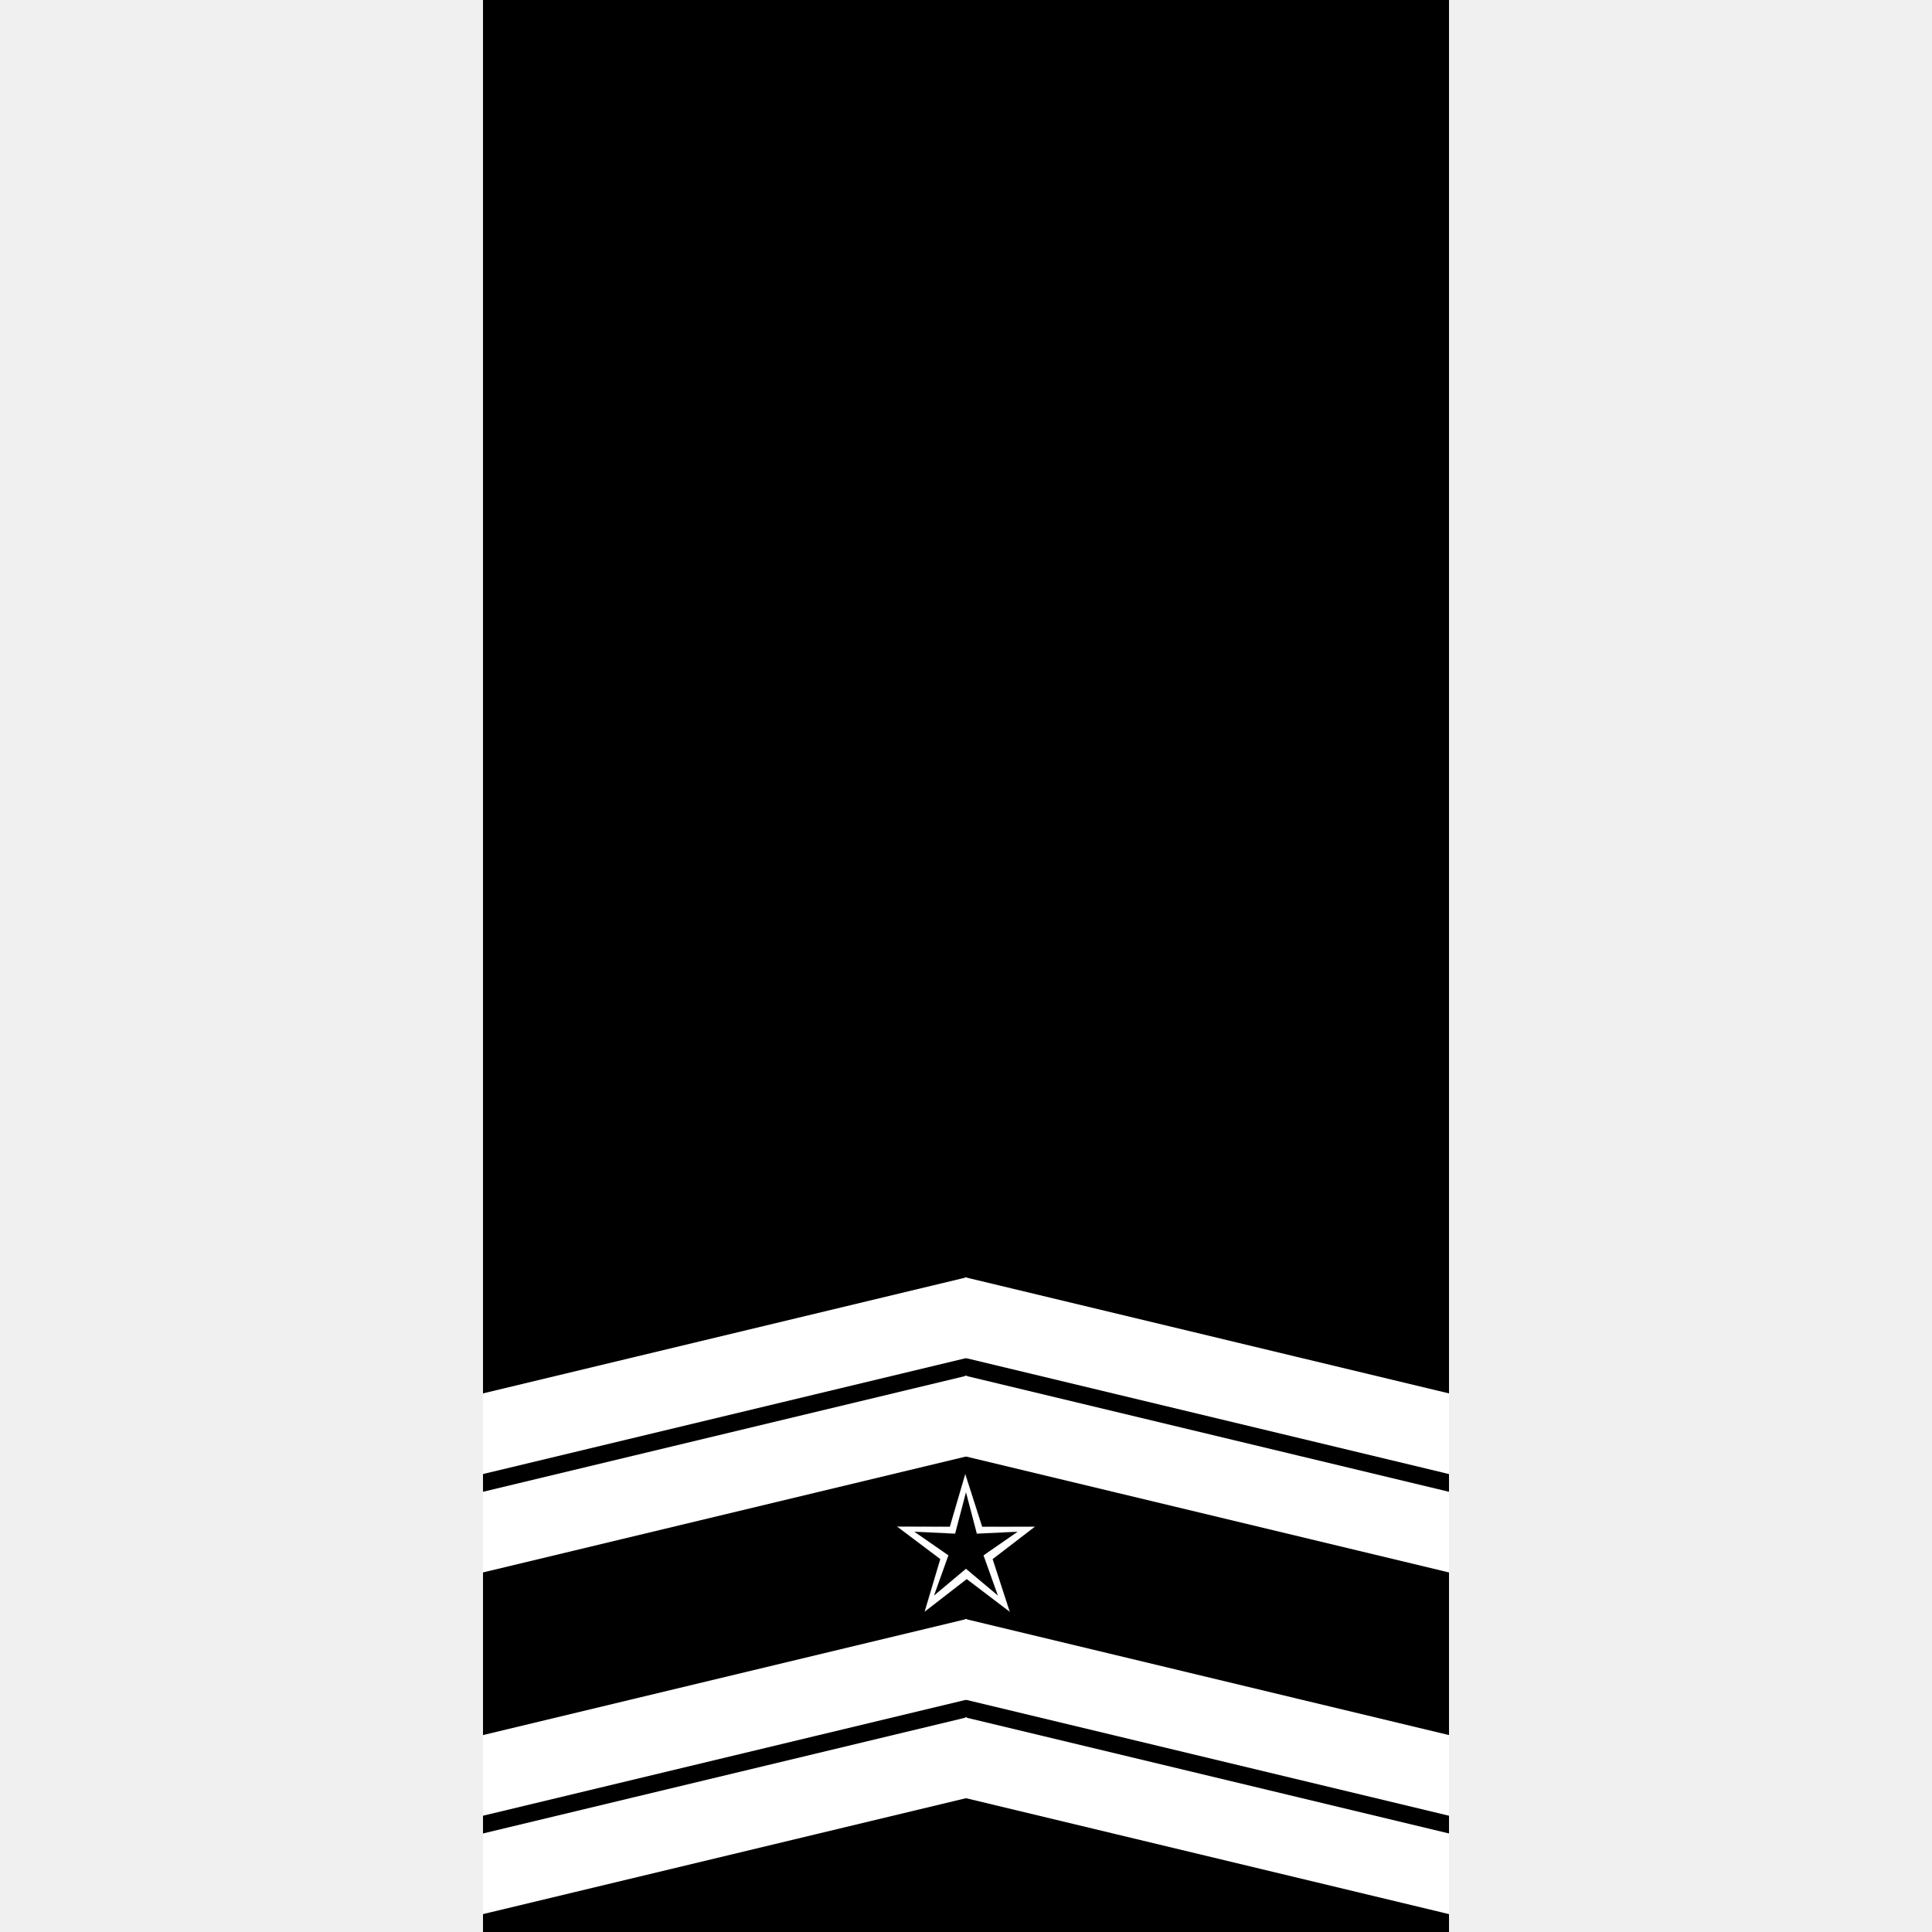
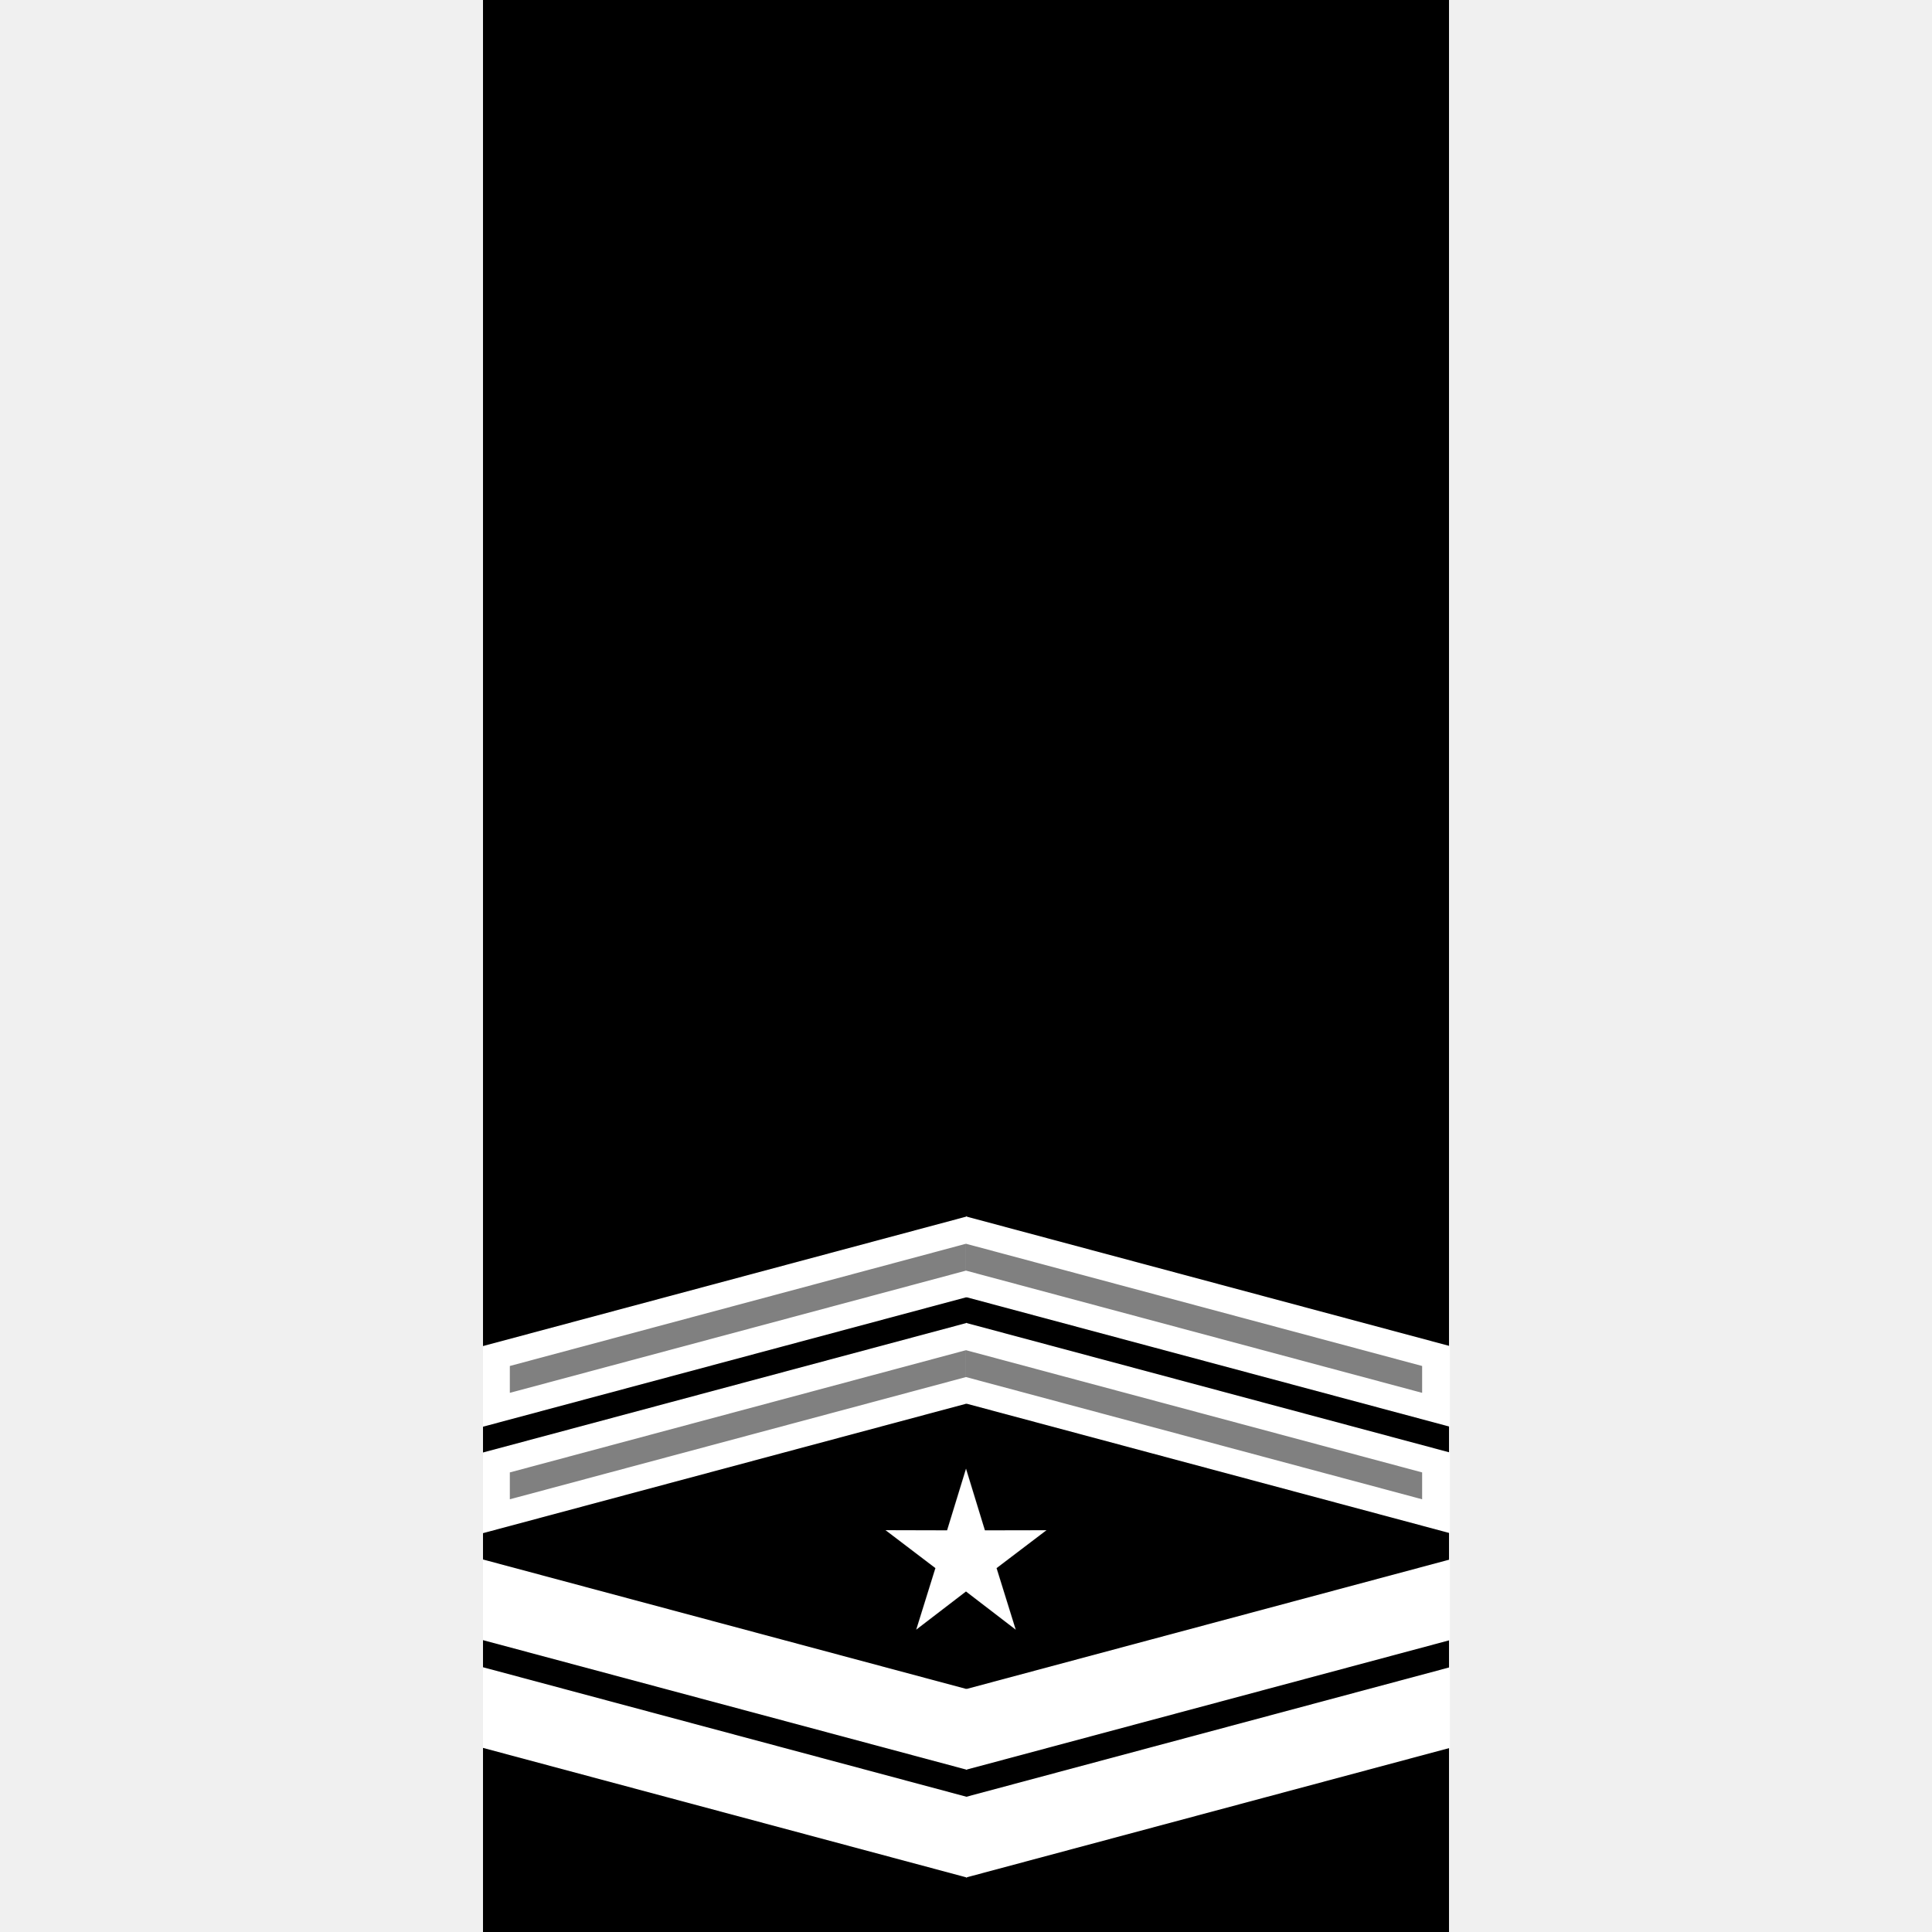
<svg xmlns="http://www.w3.org/2000/svg" width="1080" height="1080" viewBox="0 0 1080 1080" version="1.1" id="svg1" xml:space="preserve">
  <defs id="defs1" />
  <g id="layer1" style="display:inline">
    <rect style="display:inline;fill:#000000;stroke:#000000;stroke-width:1.211" id="rect4" width="538.789" height="1078.789" x="270.605" y="0.605" />
  </g>
  <g id="layer2">
-     <g id="g1" transform="matrix(1.001855,0,0,0.9999979,-1.002236,475.001)">
-       <g id="layer2-7" transform="rotate(180,539.9955,539.9141)">
-         <rect style="fill:#ffffff;stroke:#ffffff;stroke-width:0.65" id="rect1" width="277.046" height="44.43" x="278.525" y="420.114" transform="matrix(0.9722883,0.233785,0,1,0,0)" />
-         <rect style="fill:#ffffff;stroke:#ffffff;stroke-width:0.65" id="rect1-0" width="277.046" height="44.43" x="-832.238" y="679.794" transform="matrix(-0.9722883,0.233785,0,1,0,0)" />
+     <g id="g2-4" transform="matrix(1,0,0,-1,1.7111171e-5,1530.771)">
+       <g id="layer2-5-5" transform="rotate(180,539.9955,539.9141)">
+         <rect style="fill:#ffffff;stroke:#ffffff;stroke-width:0.652" id="rect1-51" width="279.383" height="44.429" x="279.319" y="409.195" transform="matrix(0.9659446,0.258749,0,1,0,0)" />
+         <rect style="fill:#ffffff;stroke:#ffffff;stroke-width:0.652" id="rect1-0-7" width="279.38" height="44.429" x="-838.222" y="698.358" transform="matrix(-0.9659446,0.258749,0,1,0,0)" />
      </g>
    </g>
-     <g id="g2" transform="matrix(1.001855,0,0,0.9999979,-1.002236,420.0011)">
-       <g id="layer2-7-1" transform="rotate(180,539.9955,539.9141)">
-         <rect style="fill:#ffffff;stroke:#ffffff;stroke-width:0.65" id="rect1-2" width="277.046" height="44.43" x="278.525" y="420.114" transform="matrix(0.9722883,0.233785,0,1,0,0)" />
-         <rect style="fill:#ffffff;stroke:#ffffff;stroke-width:0.65" id="rect1-0-1" width="277.046" height="44.43" x="-832.238" y="679.794" transform="matrix(-0.9722883,0.233785,0,1,0,0)" />
+     <g id="g1" transform="matrix(1,0,0,-1,1.7111171e-5,1470.536)">
+       <g id="layer2-5" transform="rotate(180,539.9955,539.9141)">
+         <rect style="fill:#ffffff;stroke:#ffffff;stroke-width:0.652" id="rect1" width="279.383" height="44.429" x="279.319" y="409.195" transform="matrix(0.9659446,0.258749,0,1,0,0)" />
+         <rect style="fill:#ffffff;stroke:#ffffff;stroke-width:0.652" id="rect1-0" width="279.38" height="44.429" x="-838.222" y="698.358" transform="matrix(-0.9659446,0.258749,0,1,0,0)" />
      </g>
    </g>
-     <g id="g3" transform="matrix(0.1425927,0,0,0.1425927,462.9887,785.5)">
-       <g id="layer2-3">
-         <path style="fill:#ffffff;stroke:#ffffff" id="path7" d="M 462,612 178.511,420.522 -90.276,632.143 4.228,303.359 -280.095,113.121 61.8,101.4 154.866,-227.794 271.665,93.746 613.506,80.53 343.796,290.974 Z" transform="matrix(0.6017318,0.02366392,-0.01308325,0.6321408,441.0384,411.3633)" />
-         <path style="fill:#000000;stroke:#000000" id="path8" d="M 814,878 205.745,527.743 -270.786,1043.08 -125.634,356.36 -763.005,62.4 -65.04,-11.76 17.574,-708.774 303.787,-67.887 992.217,-204.706 471.142,265.544 Z" transform="matrix(0.2250897,0.03606447,-0.03431589,0.2365593,511.7385,508.9232)" />
+     <g id="g2" transform="matrix(0.1666667,0,0,0.1666667,450,776)">
+       <g id="layer2-2">
+         <path style="fill:#ffffff;stroke:#ffffff" id="path8" d="M 814,878 211.362,564.654 -270.786,1043.08 -159.002,373.108 -763.005,62.4 -91.28,-38.32 17.574,-708.774 320.939,-101.051 992.217,-204.706 507.982,271.608 Z" transform="matrix(0.3001539,0.04811045,-0.04575974,0.3155731,502.3446,493.3446)" />
      </g>
    </g>
-     <g id="g2-8" transform="matrix(1.001855,0,0,0.9999979,-1.002236,284.0014)">
-       <g id="layer2-7-8" transform="rotate(180,539.9955,539.9141)">
-         <rect style="fill:#ffffff;stroke:#ffffff;stroke-width:0.65" id="rect1-09" width="277.046" height="44.43" x="278.525" y="420.114" transform="matrix(0.9722883,0.233785,0,1,0,0)" />
-         <rect style="fill:#ffffff;stroke:#ffffff;stroke-width:0.65" id="rect1-0-6" width="277.046" height="44.43" x="-832.238" y="679.794" transform="matrix(-0.9722883,0.233785,0,1,0,0)" />
+     <g id="g3" transform="translate(1.7111171e-5,258.27)">
+       <g id="layer2-3" transform="rotate(180,539.9955,539.9141)">
+         <rect style="fill:#ffffff;stroke:#ffffff;stroke-width:0.652" id="rect1-5" width="279.383" height="44.429" x="279.319" y="409.195" transform="matrix(0.9659446,0.258749,0,1,0,0)" />
+         <rect style="fill:#ffffff;stroke:#ffffff;stroke-width:0.652" id="rect1-0-9" width="279.38" height="44.429" x="-838.222" y="698.358" transform="matrix(-0.9659446,0.258749,0,1,0,0)" />
+         <rect style="fill:#808080;stroke:#808080;stroke-width:0.982" id="rect2" width="262.996" height="14.035" x="-822.544" y="-727.532" transform="matrix(-0.9659258,0.258819,0,-1,0,0)" />
+         <rect style="fill:#808080;stroke:#808080;stroke-width:0.982" id="rect2-2" width="262.996" height="14.035" x="295.553" y="-438.147" transform="matrix(0.9659258,0.258819,0,-1,0,0)" />
      </g>
    </g>
-     <g id="g2-8-5" transform="matrix(1.001855,0,0,0.9999979,-1.002236,229.0015)">
-       <g id="layer2-7-8-5" transform="rotate(180,539.9955,539.9141)">
-         <rect style="fill:#ffffff;stroke:#ffffff;stroke-width:0.65" id="rect1-09-2" width="277.046" height="44.43" x="278.525" y="420.114" transform="matrix(0.9722883,0.233785,0,1,0,0)" />
-         <rect style="fill:#ffffff;stroke:#ffffff;stroke-width:0.65" id="rect1-0-6-6" width="277.046" height="44.43" x="-832.238" y="679.794" transform="matrix(-0.9722883,0.233785,0,1,0,0)" />
+     <g id="g3-3" transform="translate(1.7111171e-5,198.77)">
+       <g id="layer2-3-6" transform="rotate(180,539.9955,539.9141)">
+         <rect style="fill:#ffffff;stroke:#ffffff;stroke-width:0.652" id="rect1-5-1" width="279.383" height="44.429" x="279.319" y="409.195" transform="matrix(0.9659446,0.258749,0,1,0,0)" />
+         <rect style="fill:#ffffff;stroke:#ffffff;stroke-width:0.652" id="rect1-0-9-5" width="279.38" height="44.429" x="-838.222" y="698.358" transform="matrix(-0.9659446,0.258749,0,1,0,0)" />
+         <rect style="fill:#808080;stroke:#808080;stroke-width:0.982" id="rect2-4" width="262.996" height="14.035" x="-822.544" y="-727.532" transform="matrix(-0.9659258,0.258819,0,-1,0,0)" />
+         <rect style="fill:#808080;stroke:#808080;stroke-width:0.982" id="rect2-2-2" width="262.996" height="14.035" x="295.553" y="-438.147" transform="matrix(0.9659258,0.258819,0,-1,0,0)" />
      </g>
    </g>
  </g>
</svg>
